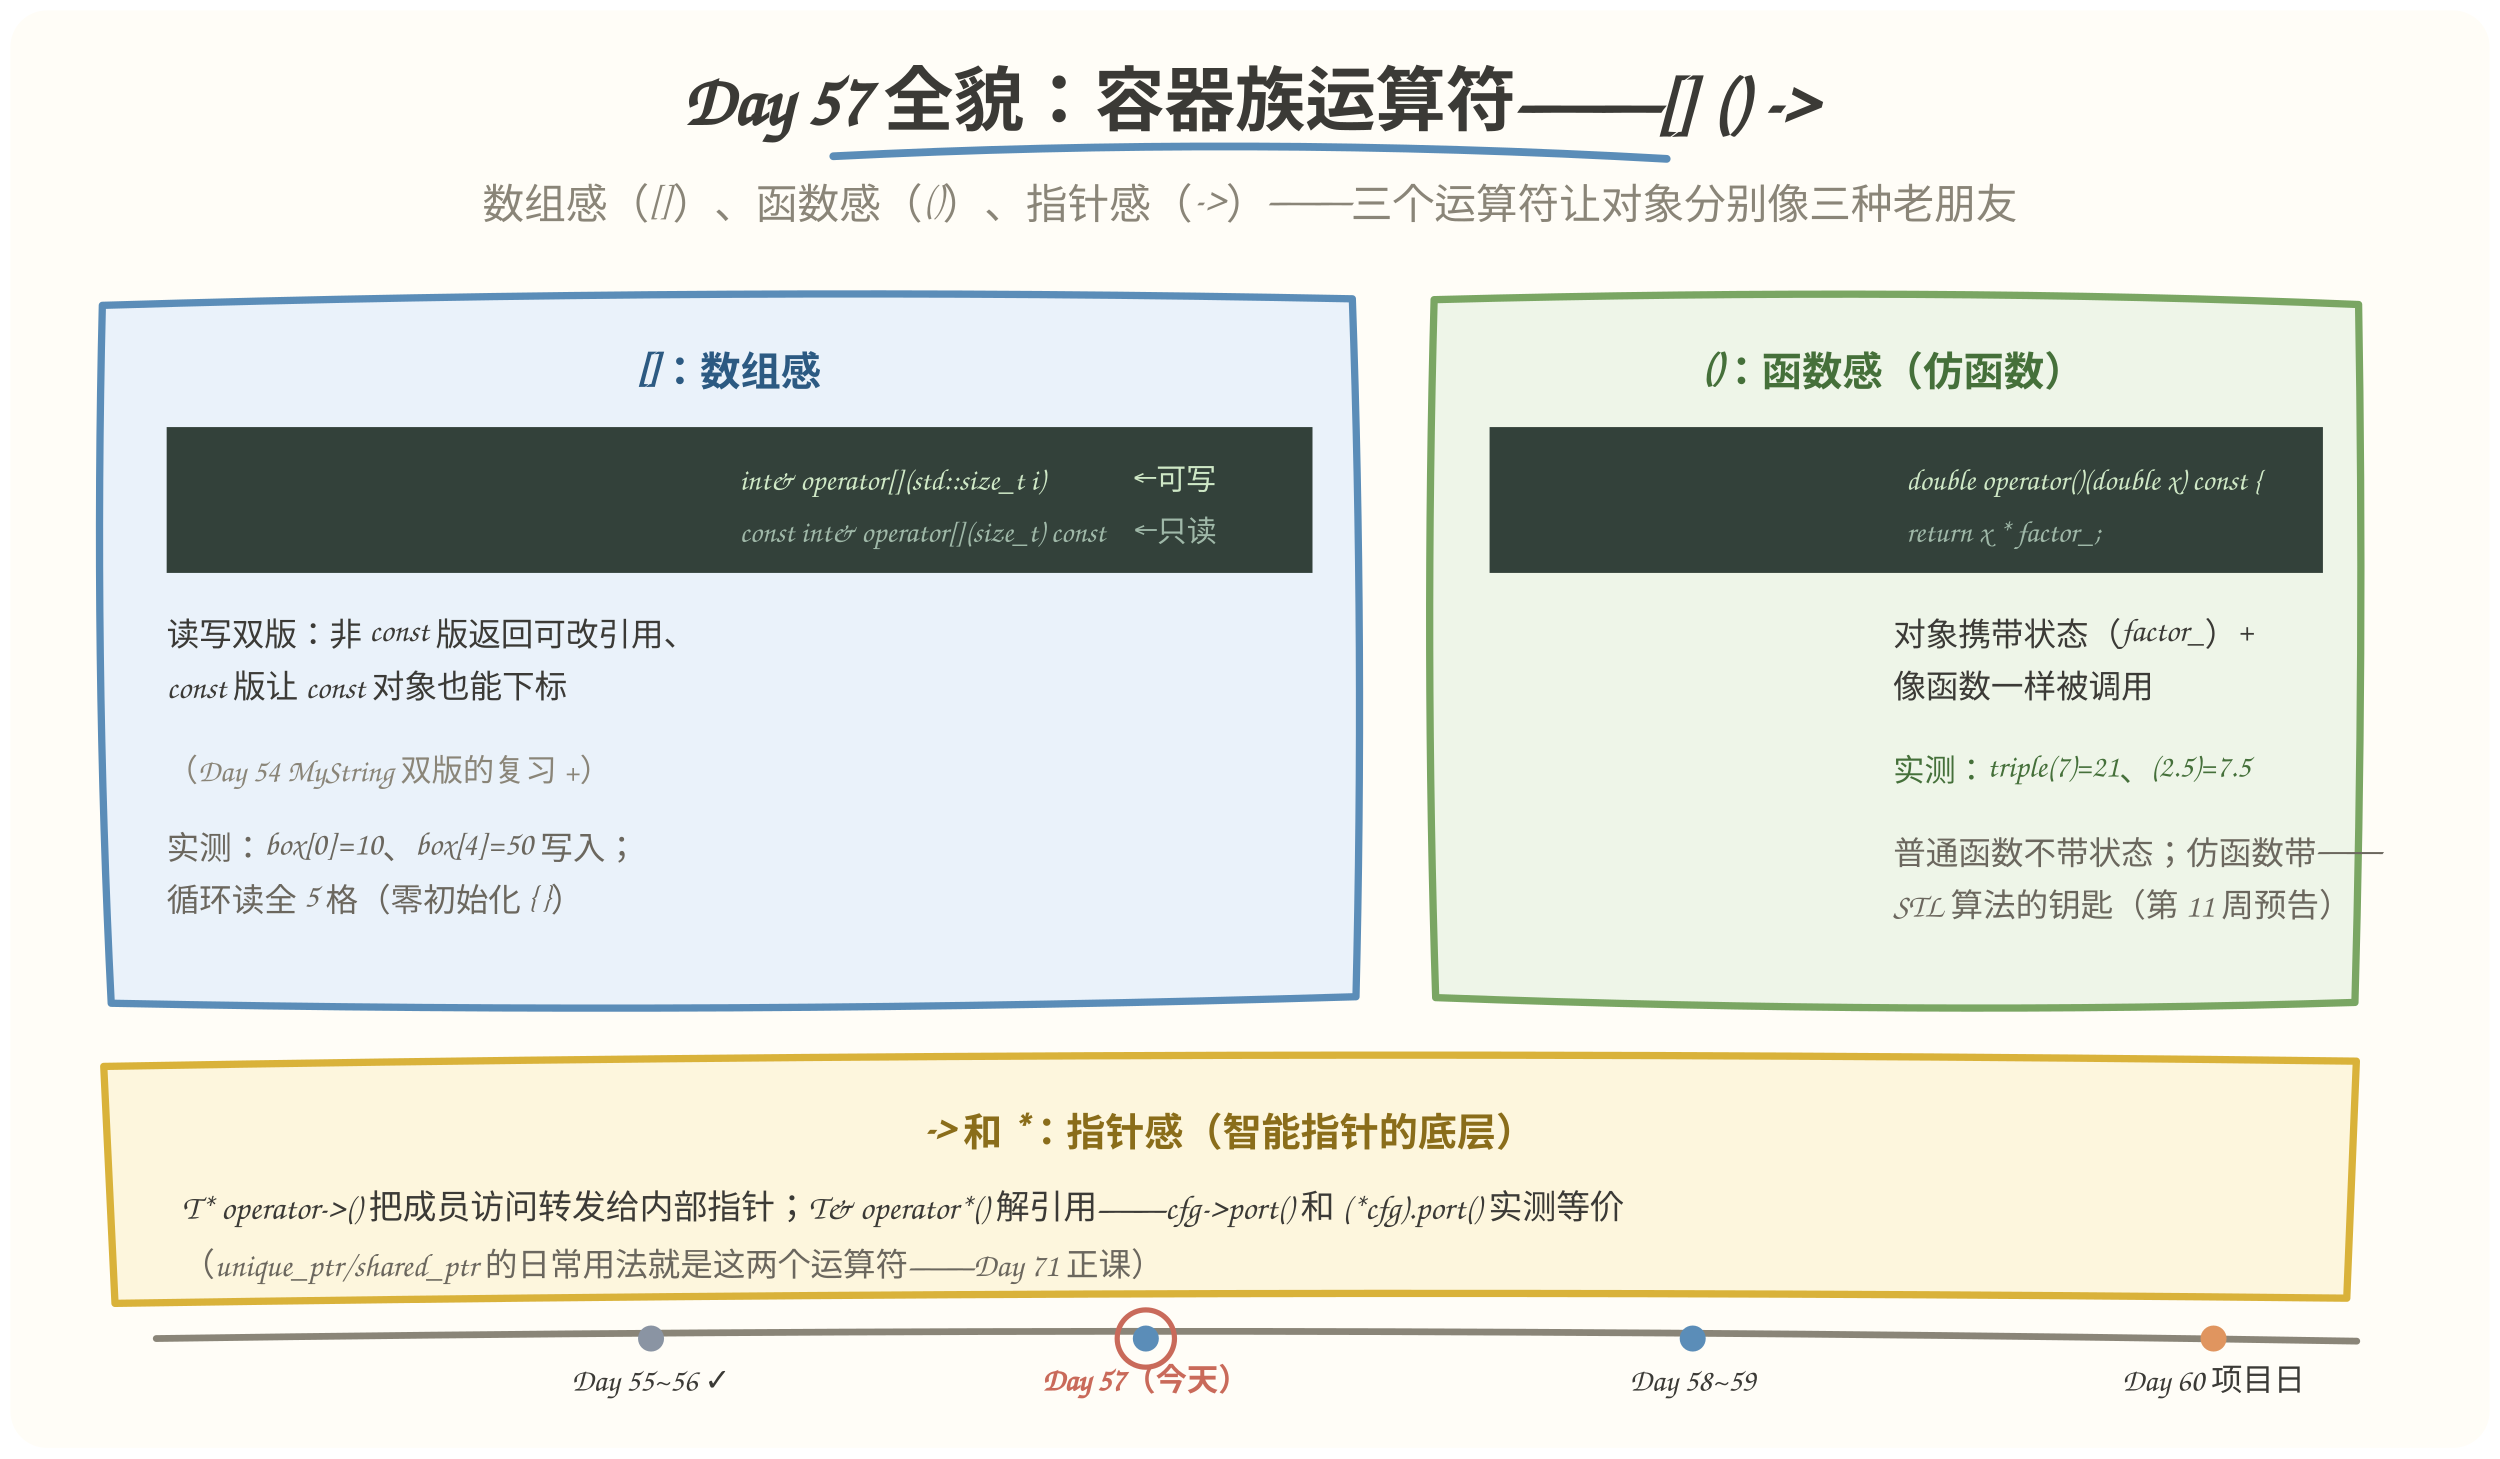
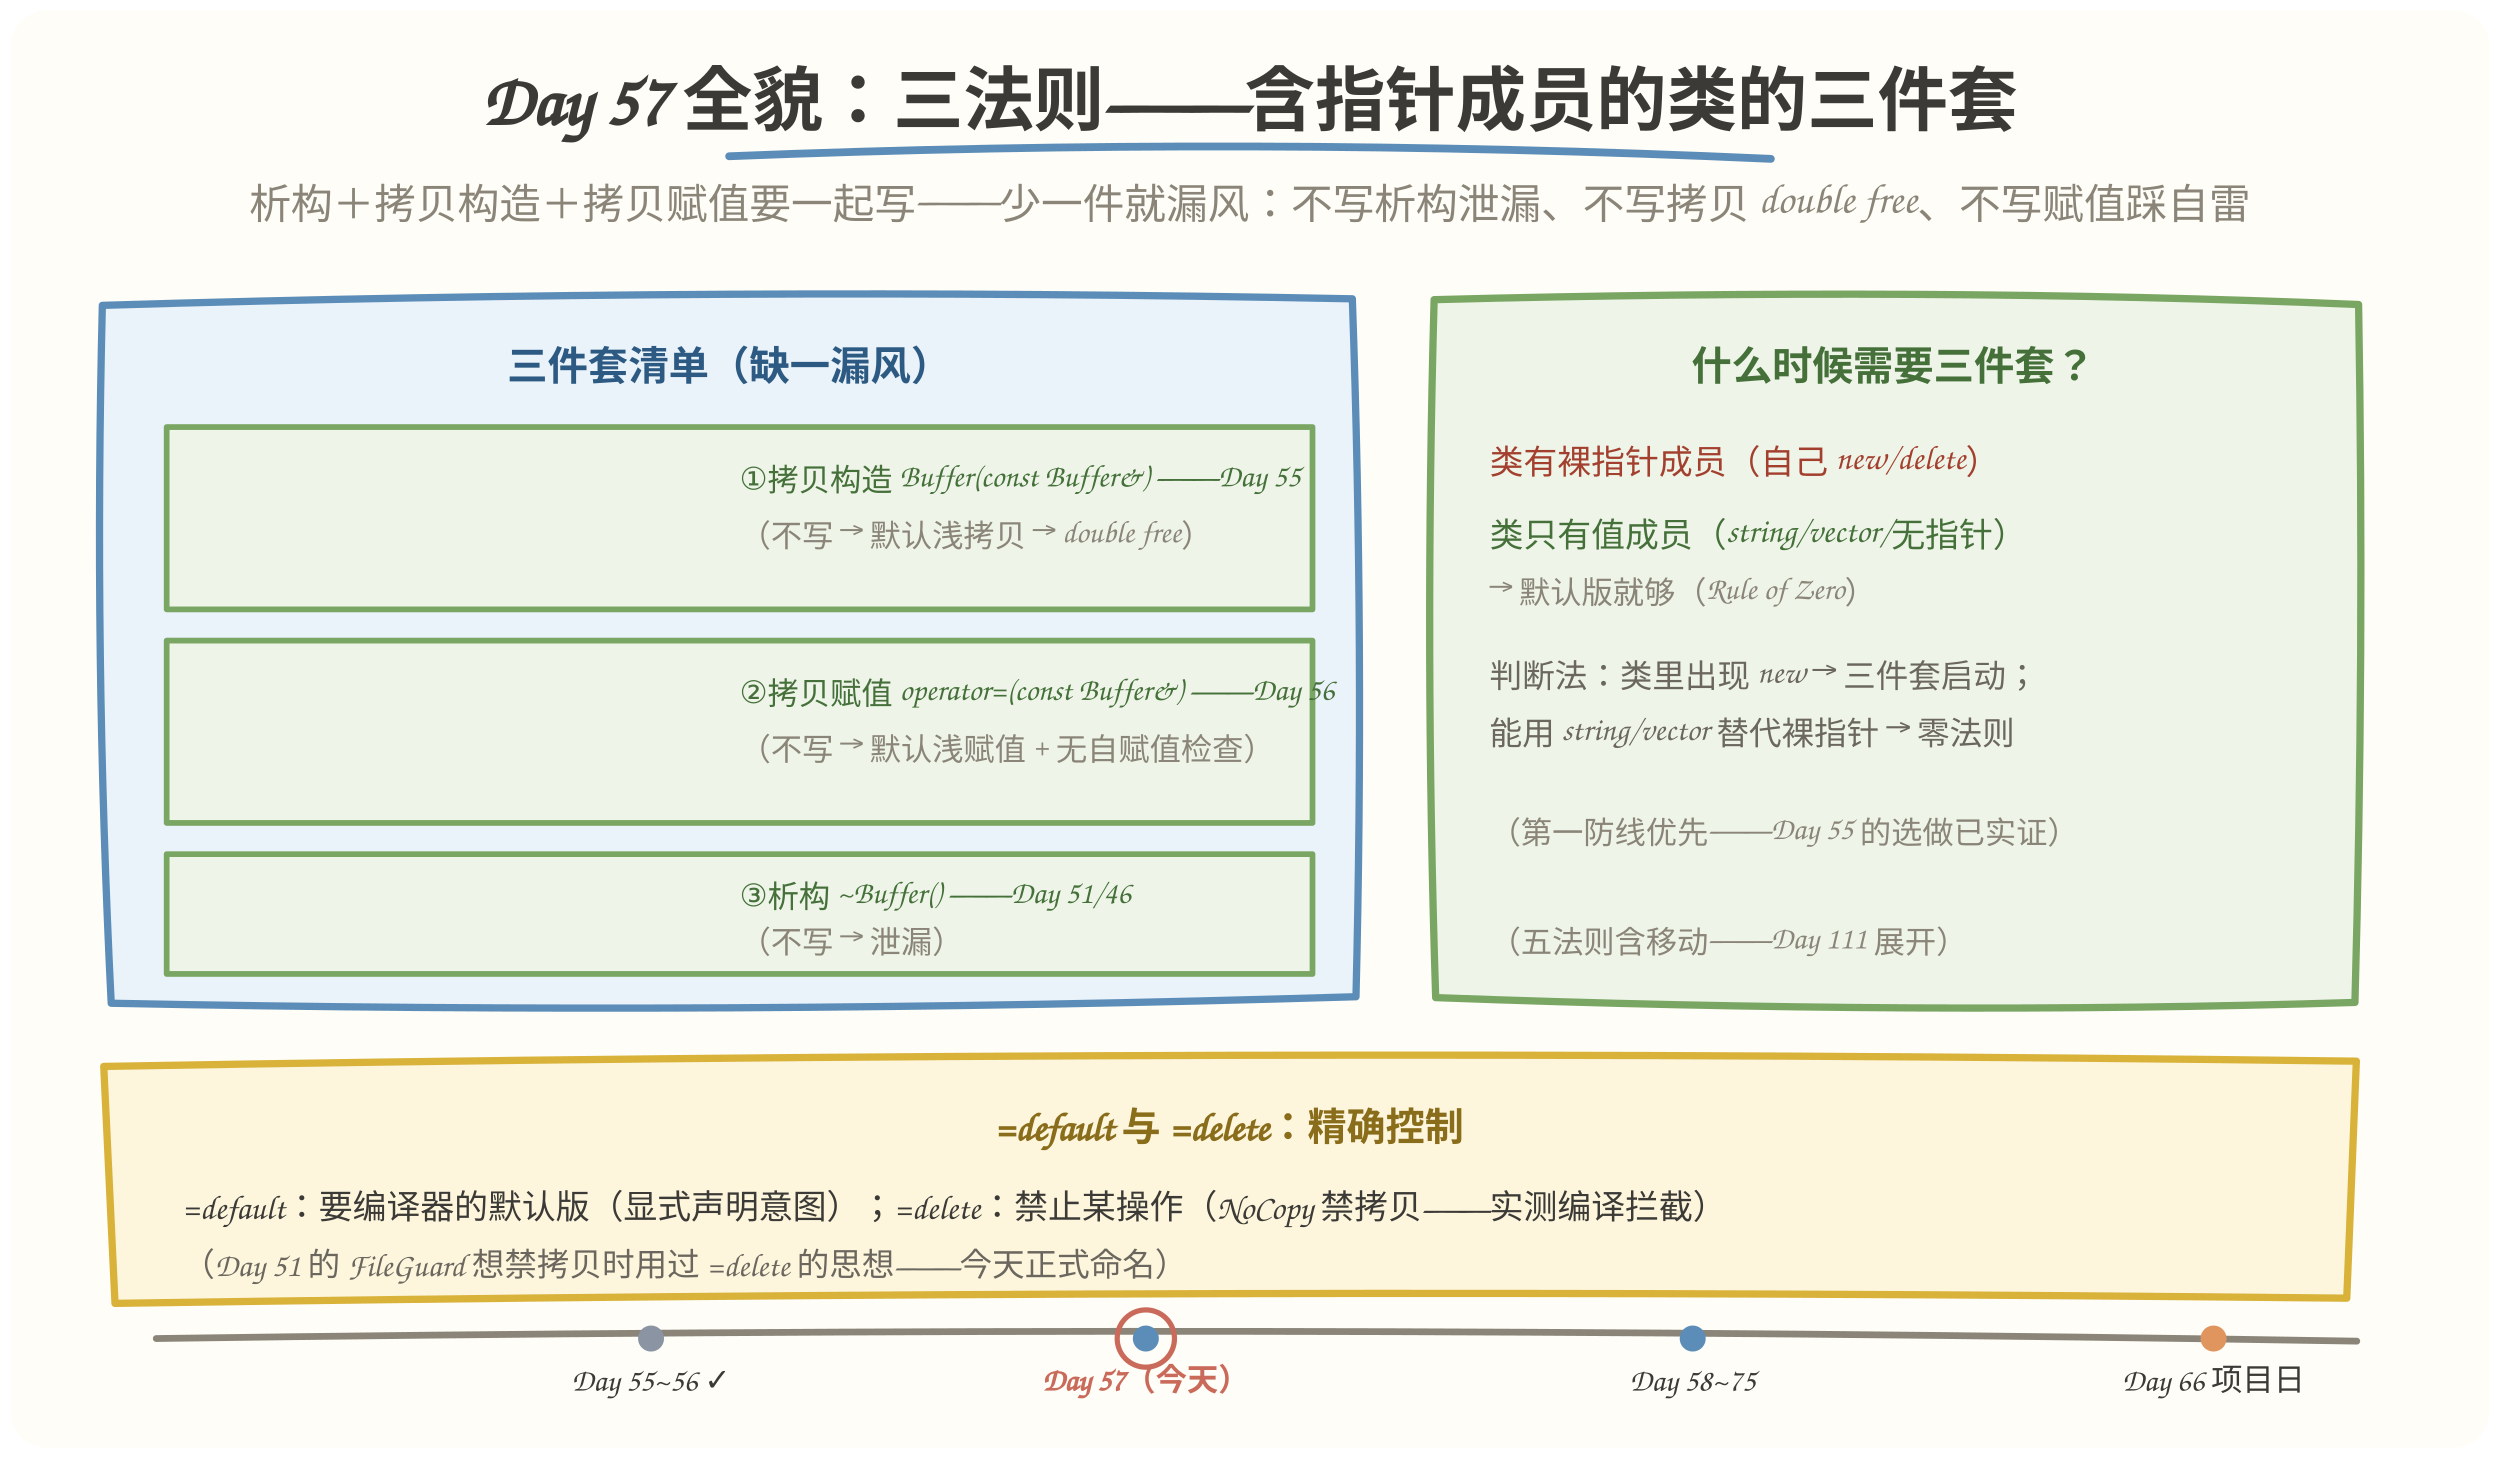
<svg xmlns="http://www.w3.org/2000/svg" viewBox="0 0 960 560" font-family="'Kaiti SC','KaiTi','Comic Sans MS',cursive">
  <rect x="4" y="4" width="952" height="552" rx="14" fill="#fffdf7" />
  <g stroke-linecap="round" stroke-linejoin="round">
-     <text x="480" y="48" text-anchor="middle" font-size="27" font-weight="bold" fill="#3b3a36">Day 57 全貌：容器族运算符——[] () -&gt;</text>
-     <path d="M 320,60 Q 480,52 640,61" fill="none" stroke="#5b8db8" stroke-width="3" />
-     <text x="480" y="84" text-anchor="middle" font-size="16" fill="#8a8578">数组感（[]）、函数感（()）、指针感（-&gt;）——三个运算符让对象分别像三种老朋友</text>
+     <text x="480" y="48" text-anchor="middle" font-size="27" font-weight="bold" fill="#3b3a36">Day 57 全貌：三法则——含指针成员的类的三件套</text>
+     <path d="M 280,60 Q 480,52 680,61" fill="none" stroke="#5b8db8" stroke-width="3" />
+     <text x="480" y="84" text-anchor="middle" font-size="16" fill="#8a8578">析构＋拷贝构造＋拷贝赋值要一起写——少一件就漏风：不写析构泄漏、不写拷贝 double free、不写赋值踩自雷</text>
    <path d="M 40,116 Q 280,110 520,116 Q 524,250 520,384 Q 280,390 42,384 Q 36,250 40,116 Z" fill="#eaf2fa" stroke="#5b8db8" stroke-width="2.8" transform="rotate(-0.3 280 250)" />
-     <text x="280" y="146" text-anchor="middle" font-size="15.5" font-weight="bold" fill="#2c5a82">[]：数组感</text>
-     <rect x="64" y="164" width="440" height="56" fill="#33413a" />
-     <text x="284" y="188" font-size="11.5" fill="#cfe8c6">int&amp; operator[](std::size_t i)　　　←可写</text>
-     <text x="284" y="208" font-size="11.5" fill="#9fb8a8">const int&amp; operator[](size_t) const　←只读</text>
-     <text x="64" y="248" font-size="12.5" fill="#3b3a36">读写双版：非 const 版返回可改引用、</text>
-     <text x="64" y="268" font-size="12.5" fill="#3b3a36">　const 版让 const 对象也能下标</text>
-     <text x="64" y="300" font-size="12" fill="#8a8578">（Day 54 MyString 双版的复习 +）</text>
-     <text x="64" y="330" font-size="12.5" fill="#6b675e">实测：box[0]=10、box[4]=50 写入；</text>
-     <text x="64" y="350" font-size="12.5" fill="#6b675e">　循环读全 5 格（零初始化 { }）</text>
+     <text x="280" y="146" text-anchor="middle" font-size="15.5" font-weight="bold" fill="#2c5a82">三件套清单（缺一漏风）</text>
+     <rect x="64" y="164" width="440" height="70" fill="#eef5e8" stroke="#7aa663" stroke-width="2.2" />
+     <text x="284" y="188" font-size="12" fill="#45703a">①拷贝构造 Buffer(const Buffer&amp;) ——Day 55</text>
+     <text x="284" y="210" font-size="12" fill="#8a8578">（不写 → 默认浅拷贝 → double free）</text>
+     <rect x="64" y="246" width="440" height="70" fill="#eef5e8" stroke="#7aa663" stroke-width="2.2" />
+     <text x="284" y="270" font-size="12" fill="#45703a">②拷贝赋值 operator=(const Buffer&amp;) ——Day 56</text>
+     <text x="284" y="292" font-size="12" fill="#8a8578">（不写 → 默认浅赋值 + 无自赋值检查）</text>
+     <rect x="64" y="328" width="440" height="46" fill="#eef5e8" stroke="#7aa663" stroke-width="2.2" />
+     <text x="284" y="348" font-size="12" fill="#45703a">③析构 ~Buffer() ——Day 51/46</text>
+     <text x="284" y="366" font-size="12" fill="#8a8578">（不写 → 泄漏）</text>
    <path d="M 550,116 Q 740,110 905,116 Q 908,250 905,384 Q 740,390 552,384 Q 547,250 550,116 Z" fill="#eef5e8" stroke="#7aa663" stroke-width="2.8" transform="rotate(0.3 727 250)" />
-     <text x="727" y="146" text-anchor="middle" font-size="15.5" font-weight="bold" fill="#45703a">()：函数感（仿函数）</text>
-     <rect x="572" y="164" width="320" height="56" fill="#33413a" />
-     <text x="732" y="188" font-size="11.5" fill="#cfe8c6">double operator()(double x) const {</text>
-     <text x="732" y="208" font-size="11.5" fill="#9fb8a8">　return x * factor_;</text>
-     <text x="727" y="248" font-size="12.5" fill="#3b3a36">对象携带状态（factor_）+</text>
-     <text x="727" y="268" font-size="12.5" fill="#3b3a36">　像函数一样被调用</text>
-     <text x="727" y="300" font-size="12" fill="#45703a">实测：triple(7)=21、(2.5)=7.5</text>
-     <text x="727" y="332" font-size="12.5" fill="#6b675e">普通函数不带状态；仿函数带——</text>
-     <text x="727" y="352" font-size="12.5" fill="#6b675e">　STL 算法的钥匙（第 11 周预告）</text>
+     <text x="727" y="146" text-anchor="middle" font-size="15.5" font-weight="bold" fill="#45703a">什么时候需要三件套？</text>
+     <text x="572" y="182" font-size="13" fill="#a33f2e">类有裸指针成员（自己 new/delete）</text>
+     <text x="572" y="210" font-size="13" fill="#45703a">类只有值成员（string/vector/无指针）</text>
+     <text x="572" y="230" font-size="12" fill="#8a8578">→ 默认版就够（Rule of Zero）</text>
+     <text x="572" y="264" font-size="12.5" fill="#6b675e">判断法：类里出现 new → 三件套启动；</text>
+     <text x="572" y="286" font-size="12.5" fill="#6b675e">能用 string/vector 替代裸指针 → 零法则</text>
+     <text x="572" y="324" font-size="12" fill="#8a8578">（第一防线优先——Day 55 的选做已实证）</text>
+     <text x="572" y="366" font-size="12" fill="#8a8578">（五法则含移动——Day 111 展开）</text>
    <path d="M 40,408 Q 470,402 905,409 L 901,500 Q 470,494 44,499 Z" fill="#fdf6dd" stroke="#d9b23a" stroke-width="2.8" transform="rotate(-0.2 472 454)" />
-     <text x="472" y="438" text-anchor="middle" font-size="15" font-weight="bold" fill="#8a6d1a">-&gt; 和 *：指针感（智能指针的底层）</text>
-     <text x="70" y="468" font-size="13" fill="#3b3a36">T* operator-&gt;() 把成员访问转发给内部指针；T&amp; operator*() 解引用——cfg-&gt;port() 和 (*cfg).port() 实测等价</text>
-     <text x="70" y="490" font-size="12.5" fill="#6b675e">（unique_ptr/shared_ptr 的日常用法就是这两个运算符——Day 71 正课）</text>
+     <text x="472" y="438" text-anchor="middle" font-size="15" font-weight="bold" fill="#8a6d1a">=default 与 =delete：精确控制</text>
+     <text x="70" y="468" font-size="13" fill="#3b3a36">=default：要编译器的默认版（显式声明意图）；=delete：禁止某操作（NoCopy 禁拷贝——实测编译拦截）</text>
+     <text x="70" y="490" font-size="12.5" fill="#6b675e">（Day 51 的 FileGuard 想禁拷贝时用过 =delete 的思想——今天正式命名）</text>
    <path d="M 60,514 Q 480,508 905,515" fill="none" stroke="#8a8578" stroke-width="2.6" />
    <circle cx="250" cy="514" r="5" fill="#8a94a3" />
    <text x="250" y="534" text-anchor="middle" font-size="12" fill="#3b3a36">Day 55~56 ✓</text>
    <circle cx="440" cy="514" r="11" fill="none" stroke="#c96a5a" stroke-width="2" />
    <circle cx="440" cy="514" r="5" fill="#5b8db8" />
    <text x="440" y="534" text-anchor="middle" font-size="12" font-weight="bold" fill="#c96a5a">Day 57（今天）</text>
    <circle cx="650" cy="514" r="5" fill="#5b8db8" />
-     <text x="650" y="534" text-anchor="middle" font-size="12" fill="#3b3a36">Day 58~59</text>
+     <text x="650" y="534" text-anchor="middle" font-size="12" fill="#3b3a36">Day 58~75</text>
    <circle cx="850" cy="514" r="5" fill="#e0955f" />
-     <text x="850" y="534" text-anchor="middle" font-size="12" fill="#3b3a36">Day 60 项目日</text>
+     <text x="850" y="534" text-anchor="middle" font-size="12" fill="#3b3a36">Day 66 项目日</text>
  </g>
</svg>
